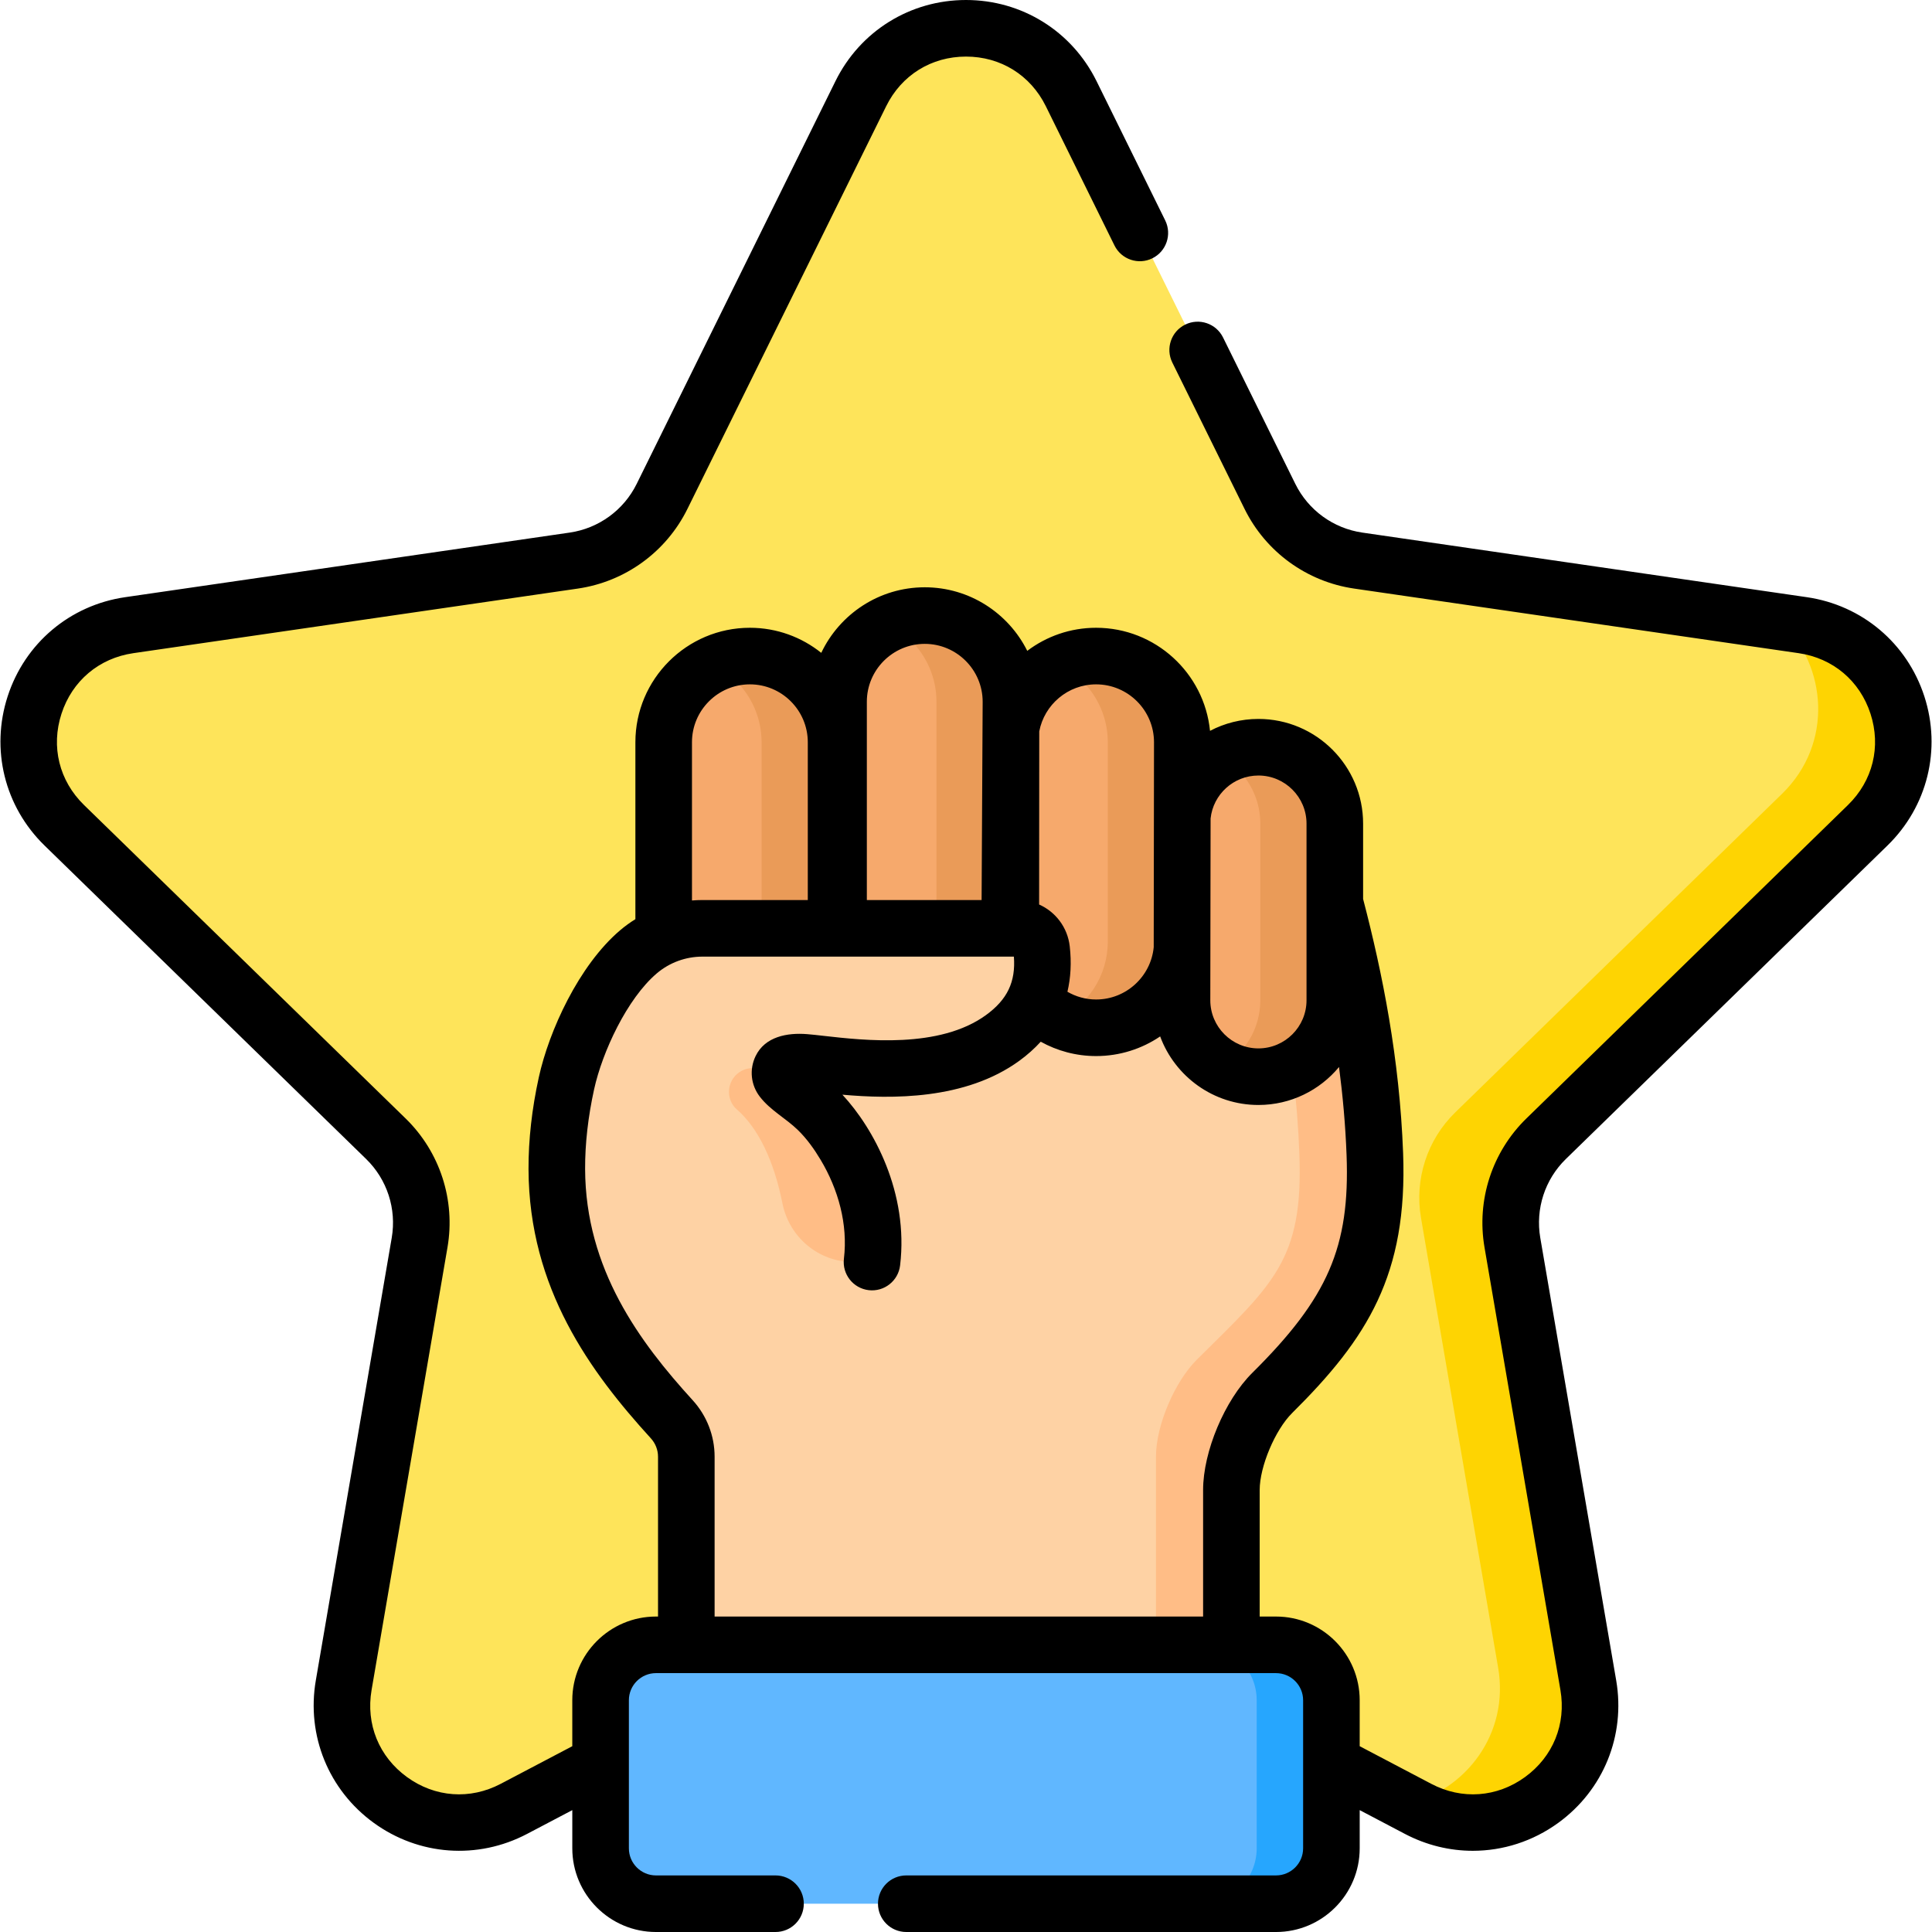
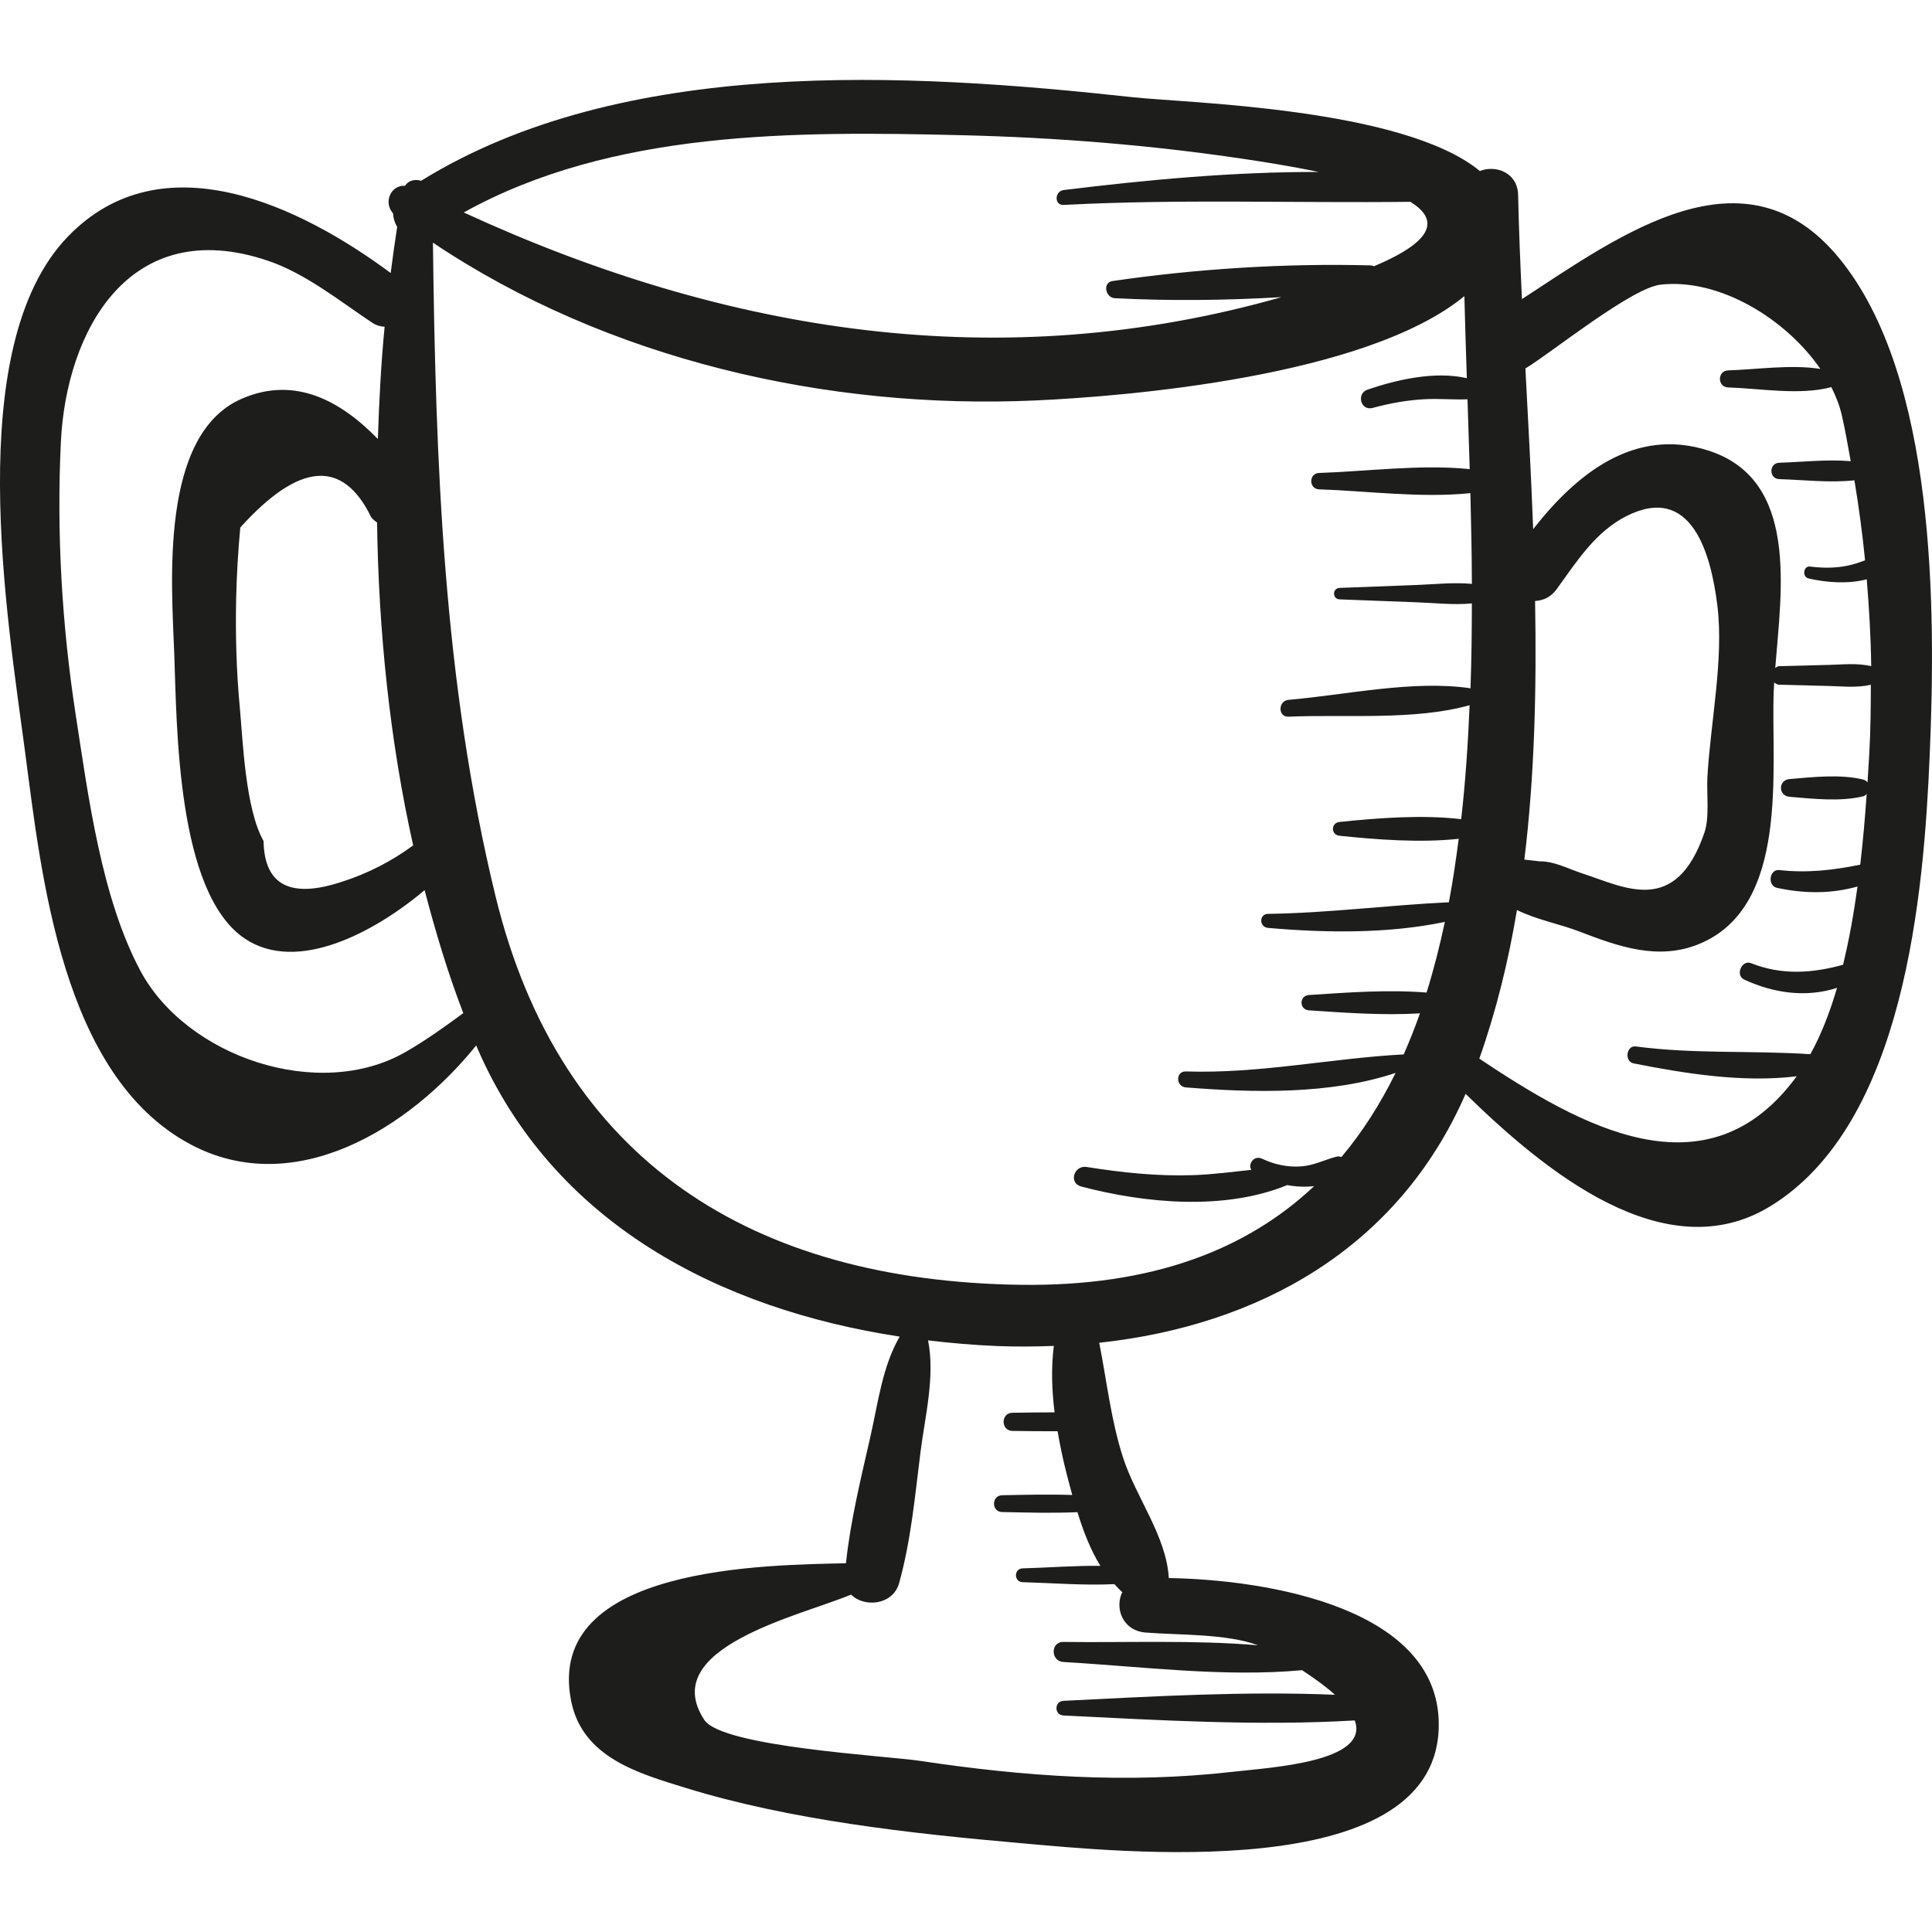
- <svg xmlns="http://www.w3.org/2000/svg" id="Capa_1" enable-background="new 0 0 512.166 512.166" height="512" viewBox="0 0 512.166 512.166" width="512">
+ <svg xmlns="http://www.w3.org/2000/svg" version="1.1" id="Capa_1" x="0px" y="0px" viewBox="0 0 62.981 62.981" style="enable-background:new 0 0 62.981 62.981;" xml:space="preserve">
  <g>
-     <g>
-       <g>
-         <path d="m283.967 24.833 52.692 106.766c4.529 9.177 13.285 15.539 23.413 17.01l117.824 17.121c25.505 3.706 35.689 35.049 17.233 53.039l-85.258 83.106c-7.329 7.144-10.673 17.436-8.943 27.523l20.127 117.348c4.357 25.402-22.305 44.773-45.117 32.78l-105.385-55.404c-9.059-4.762-19.881-4.762-28.94 0l-105.385 55.404c-22.812 11.993-49.474-7.378-45.117-32.78l20.127-117.348c1.73-10.087-1.614-20.38-8.943-27.523l-85.258-83.106c-18.455-17.99-8.271-49.333 17.233-53.039l117.824-17.121c10.128-1.472 18.883-7.833 23.413-17.01l52.692-106.766c11.406-23.111 44.362-23.111 55.768 0z" fill="#fee45a" />
-       </g>
-       <g>
-         <path d="m409.874 301.879c-7.336 7.136-10.679 17.436-8.943 27.516l20.121 117.352c4.361 25.401-22.307 44.773-45.112 32.776l-2.525-1.327c15.081-3.713 26.758-18.484 23.734-36.11l-20.45-119.238c-1.756-10.25 1.637-20.71 9.092-27.966l86.632-84.456c13.693-13.344 11.867-33.924-.2-45.522l5.669.828c25.51 3.703 35.691 35.042 17.237 53.037z" fill="#fed402" />
-       </g>
-     </g>
-     <g>
-       <path d="m364.466 305.966c-1.071-28.575-6.843-54.469-14.781-81.665-.014 0-167.744 0-167.744 0v129.365 82.372h144.497s0-40.38 0-41.061c.003-8.451 5.09-20.031 10.822-25.714 20.274-20.098 28.26-35.176 27.206-63.297z" fill="#fed2a4" />
-     </g>
-     <g>
-       <path d="m337.263 369.266c-5.73 5.68-10.82 17.26-10.82 25.71v41.06h-20s0-49.19 0-49.87c0-8.45 5.09-20.03 10.82-25.71 20.27-20.1 28.26-26.37 27.2-54.49-1.07-28.58-6.84-54.47-14.78-81.66h20c7.94 27.19 13.71 53.08 14.78 81.66 1.06 28.12-6.93 43.2-27.2 63.3z" fill="#ffbd86" />
-     </g>
-     <g>
-       <g>
-         <path d="m352.95 450.724v39.258c0 8.11-6.575 14.685-14.685 14.685h-164.367c-8.11 0-14.685-6.575-14.685-14.685v-39.258c0-8.11 6.575-14.685 14.685-14.685h164.367c8.11 0 14.685 6.575 14.685 14.685z" fill="#60b7ff" />
-       </g>
-       <g>
-         <path d="m352.953 450.723v39.257c0 8.117-6.579 14.686-14.686 14.686h-19.807c8.107 0 14.686-6.569 14.686-14.686v-39.257c0-8.107-6.579-14.686-14.686-14.686h19.807c8.107-.001 14.686 6.578 14.686 14.686z" fill="#26a6fe" />
-       </g>
-     </g>
-     <g>
-       <path d="m221.643 196.771v52.837c0 12.621-10.231 22.852-22.852 22.852-12.621 0-22.852-10.231-22.852-22.852v-52.837c0-12.621 10.231-22.852 22.852-22.852 12.621.001 22.852 10.232 22.852 22.852z" fill="#f6a96c" />
-     </g>
-     <g>
-       <path d="m313.423 196.771v52.837c0 12.621-10.231 22.852-22.852 22.852-12.621 0-22.852-10.231-22.852-22.852v-52.837c0-12.621 10.231-22.852 22.852-22.852 12.621.001 22.852 10.232 22.852 22.852z" fill="#f6a96c" />
-     </g>
-     <g>
-       <path d="m353.856 218.341v46.831c0 11.186-9.068 20.254-20.254 20.254-11.186 0-20.254-9.068-20.254-20.254v-46.831c0-11.186 9.068-20.254 20.254-20.254 11.186 0 20.254 9.068 20.254 20.254z" fill="#f6a96c" />
-     </g>
-     <g>
-       <path d="m268 186.038v52.837c0 12.621-10.231 22.852-22.852 22.852-12.621 0-22.852-10.231-22.852-22.852v-52.837c0-12.621 10.231-22.852 22.852-22.852 12.621.001 22.852 10.232 22.852 22.852z" fill="#f6a96c" />
-     </g>
-     <g>
-       <path d="m221.643 196.776v52.83c0 12.62-10.23 22.85-22.85 22.85-3.53 0-6.88-.8-9.87-2.23 7.67-3.69 12.97-11.54 12.97-20.62v-52.83c0-6.31-2.56-12.03-6.69-16.17-1.82-1.81-3.94-3.33-6.28-4.46 2.99-1.43 6.34-2.23 9.87-2.23 6.31 0 12.02 2.56 16.16 6.69 4.13 4.14 6.69 9.86 6.69 16.17z" fill="#ea9b58" />
-     </g>
-     <g>
-       <path d="m313.423 196.776v52.83c0 12.62-10.23 22.85-22.85 22.85-3.53 0-6.88-.8-9.87-2.23 7.67-3.69 12.97-11.54 12.97-20.62v-52.83c0-6.31-2.56-12.03-6.69-16.17-1.82-1.81-3.94-3.33-6.28-4.46 2.99-1.43 6.34-2.23 9.87-2.23 6.31 0 12.02 2.56 16.16 6.69 4.13 4.14 6.69 9.86 6.69 16.17z" fill="#ea9b58" />
-     </g>
-     <g>
-       <path d="m353.853 218.336v46.84c0 11.18-9.07 20.25-20.25 20.25-3.59 0-6.96-.93-9.88-2.57 6.19-3.46 10.38-10.08 10.38-17.68v-46.84c0-5.59-2.26-10.65-5.93-14.32-1.32-1.32-2.81-2.45-4.45-3.36 2.92-1.64 6.29-2.57 9.88-2.57 5.59 0 10.65 2.27 14.32 5.93 3.66 3.67 5.93 8.73 5.93 14.32z" fill="#ea9b58" />
-     </g>
-     <g>
-       <path d="m268.003 186.036v52.84c0 12.62-10.23 22.85-22.85 22.85h-.01c-3.53 0-6.88-.8-9.87-2.23 7.68-3.69 12.98-11.53 12.98-20.62v-52.84c0-6.31-2.56-12.02-6.69-16.16-1.82-1.82-3.95-3.33-6.29-4.46 2.99-1.43 6.34-2.23 9.87-2.23h.01c12.62 0 22.85 10.23 22.85 22.85z" fill="#ea9b58" />
-     </g>
-     <g>
-       <path d="m231.167 334.57c2.404-20.081-10.008-37.098-16.527-42.253-1.272-1.006-6.061-4.596-7.273-6.169-1.402-1.819-.139-4.456 2.157-4.508 1.301-.03 2.592-.118 3.859-.017 8.885.708 35.585 5.794 52.431-6.48 8.892-6.479 11.245-14.44 10.357-23.074-.336-3.267-2.673-5.972-5.958-5.972h-84.02c-6.235 0-12.226 2.225-16.925 6.215-9.235 7.847-16.559 23.29-19.096 34.848-1.631 7.429-2.59 15.154-2.562 22.768.109 29.045 15.036 50.13 34.332 70.461l4.142 4.445h45.333z" fill="#fed2a4" />
-     </g>
-     <g>
-       <path d="m199.529 283.156h7.564c-.47.9-.45 2.05.27 2.99 1.22 1.57 6 5.16 7.28 6.17 6.52 5.16 18.93 22.17 16.52 42.25h-4.928c-9.187 0-17.009-6.539-18.81-15.548-2.213-11.07-6.288-19.879-12.131-24.948-1.332-1.156-2.044-2.871-2.044-4.634 0-3.468 2.811-6.28 6.279-6.28z" fill="#ffbd86" />
-     </g>
-     <path d="m500.364 224.14c10.597-10.329 14.339-25.489 9.766-39.564-4.573-14.074-16.512-24.139-31.156-26.267l-117.824-17.121c-7.687-1.117-14.328-5.942-17.766-12.907l-19.159-38.82c-1.833-3.715-6.329-5.24-10.045-3.406-3.714 1.833-5.239 6.33-3.406 10.045l19.159 38.82c5.623 11.393 16.487 19.285 29.06 21.112l117.824 17.121c9.089 1.321 16.209 7.324 19.047 16.059 2.838 8.734.606 17.777-5.97 24.188l-85.258 83.105c-9.098 8.869-13.248 21.64-11.1 34.162l20.126 117.348c1.553 9.052-1.957 17.679-9.386 23.077-7.431 5.398-16.72 6.071-24.849 1.796l-18.978-9.977v-12.186c0-12.232-9.952-22.185-22.185-22.185h-4.327v-33.56c.002-6.21 4.102-15.929 8.602-20.39 20.012-19.839 30.627-36.696 29.42-68.905-.94-25.07-5.453-47.635-10.604-67.366v-19.978c0-15.304-12.451-27.754-27.754-27.754-4.627 0-8.99 1.144-12.83 3.155-1.525-15.319-14.486-27.322-30.2-27.322-6.845 0-13.167 2.28-18.25 6.118-4.978-9.978-15.285-16.851-27.173-16.851-12.097 0-22.561 7.116-27.434 17.38-5.193-4.154-11.771-6.647-18.923-6.647-16.736 0-30.352 13.615-30.352 30.352v46.898c-1.406.873-2.756 1.846-4.029 2.927-10.993 9.341-18.884 26.741-21.565 38.955-1.845 8.405-2.765 16.616-2.736 24.404.119 31.643 16.459 53.817 32.427 71.336 1.228 1.347 1.904 3.078 1.904 4.874v42.373h-.543c-12.232 0-22.185 9.952-22.185 22.185v12.187l-18.975 9.976c-8.129 4.275-17.418 3.603-24.849-1.796-7.43-5.398-10.939-14.025-9.386-23.077l20.126-117.348c2.148-12.522-2.002-25.293-11.1-34.162l-85.257-83.104c-6.577-6.411-8.809-15.454-5.971-24.188s9.958-14.737 19.047-16.059l117.824-17.121c12.573-1.827 23.437-9.72 29.06-21.112l52.692-106.767c4.066-8.237 11.976-13.153 21.16-13.153s17.094 4.916 21.157 13.149l18.2 36.917c1.832 3.715 6.328 5.245 10.043 3.41 3.715-1.831 5.242-6.328 3.411-10.043l-18.201-36.92c-6.55-13.27-19.811-21.513-34.61-21.513s-28.06 8.243-34.609 21.514l-52.693 106.766c-3.438 6.965-10.079 11.79-17.766 12.907l-117.823 17.122c-14.645 2.128-26.583 12.192-31.156 26.267s-.831 29.235 9.767 39.565l85.258 83.105c5.562 5.421 8.099 13.229 6.786 20.885l-20.128 117.348c-2.502 14.585 3.381 29.049 15.354 37.748 11.972 8.698 27.547 9.824 40.646 2.938l11.995-6.306v10.124c0 12.232 9.952 22.185 22.185 22.185h31.685c4.142 0 7.5-3.357 7.5-7.5s-3.358-7.5-7.5-7.5h-31.685c-3.961 0-7.185-3.223-7.185-7.185v-39.258c0-3.962 3.223-7.185 7.185-7.185h164.367c3.961 0 7.185 3.223 7.185 7.185v39.258c0 3.962-3.223 7.185-7.185 7.185h-98.016c-4.142 0-7.5 3.357-7.5 7.5s3.358 7.5 7.5 7.5h98.016c12.232 0 22.185-9.952 22.185-22.185v-10.125l11.998 6.308c5.698 2.995 11.862 4.475 17.997 4.475 7.968-.001 15.885-2.498 22.649-7.412 11.973-8.699 17.856-23.163 15.354-37.748l-20.129-117.35c-1.313-7.656 1.224-15.464 6.786-20.885zm-179.441-7.165c.684-6.392 6.107-11.388 12.678-11.388 7.033 0 12.754 5.722 12.754 12.754v46.831c0 7.032-5.722 12.754-12.754 12.754s-12.754-5.722-12.754-12.754zm-45.423-23.083c1.353-7.092 7.592-12.472 15.071-12.472 8.465 0 15.352 6.887 15.352 15.352l-.076 54.331c-.754 7.766-7.315 13.858-15.276 13.858-2.77 0-5.358-.756-7.601-2.049.882-3.729 1.1-7.744.613-12.047-.568-5.027-3.769-9.153-8.118-11.083.009-.304.035-45.89.035-45.89zm-45.704-7.854c0-8.465 6.887-15.352 15.352-15.352s15.352 6.887 15.352 15.352l-.28 52.559h-30.423v-52.559zm-46.357 10.733c0-8.465 6.887-15.352 15.352-15.352s15.352 6.887 15.352 15.352v41.825h-27.951c-.922 0-1.839.042-2.752.117v-41.942zm135.499 198.208v33.561h-129.497s0-41.569 0-42.373c0-5.543-2.066-10.863-5.818-14.979-14.044-15.406-28.414-34.736-28.513-61.287-.025-6.689.778-13.8 2.387-21.133 2.172-9.898 8.738-24.036 16.624-30.737 3.368-2.858 7.655-4.433 12.072-4.433h82.585c.502 6.703-1.744 11.377-7.381 15.484-12.349 8.997-32.277 6.738-42.983 5.526-1.708-.194-3.184-.361-4.433-.46-5.263-.426-11.198.628-13.694 5.857-1.68 3.52-1.245 7.626 1.138 10.72 2.803 3.64 6.817 5.67 10.044 8.795 2.389 2.314 4.372 5.095 6.073 7.94 4.677 7.821 7.272 17.086 6.178 26.217-.493 4.112 2.442 7.846 6.555 8.339 4.108.493 7.847-2.442 8.338-6.556 2.304-19.242-6.99-36.334-15.296-45.262 12.934 1.153 32.583 1.446 46.913-8.995 2.146-1.563 4.024-3.251 5.665-5.048 4.353 2.417 9.355 3.804 14.677 3.804 6.286 0 12.132-1.921 16.982-5.207 3.91 10.596 14.11 18.173 26.048 18.173 8.587 0 16.275-3.921 21.37-10.065.983 7.538 1.697 15.329 2 23.388.912 24.32-4.927 37.8-24.991 57.69-7.311 7.247-13.04 20.879-13.043 31.041z" />
+     <path style="fill:#1D1D1B;" d="M59.966,8.43c-3.083-3.775-7.134-0.777-10.352,1.32c-0.054-1.155-0.102-2.295-0.125-3.393   c-0.015-0.733-0.73-0.99-1.248-0.782c-2.502-2.067-9.6-2.218-11.319-2.406c-7.338-0.803-16.621-1.344-23.193,2.724   c-0.196-0.059-0.415-0.017-0.525,0.164c-0.455-0.032-0.718,0.531-0.391,0.899c0.009,0.157,0.052,0.307,0.135,0.438   C12.871,7.89,12.801,8.393,12.736,8.9C9.813,6.731,5.295,4.521,2.213,7.712c-3.468,3.591-1.967,12.47-1.401,16.757   c0.541,4.095,1.204,10.584,5.38,12.826c3.408,1.83,7.161-0.518,9.332-3.216c0.009,0.02,0.016,0.041,0.024,0.061   c2.479,5.749,7.921,8.537,13.781,9.432c-0.564,0.972-0.701,2.139-0.951,3.242c-0.311,1.374-0.652,2.745-0.801,4.146   c-2.528,0.062-9.841,0.067-8.958,4.492c0.369,1.85,2.214,2.361,3.732,2.831c3.403,1.052,7.347,1.488,10.901,1.8   c3.171,0.278,13.437,1.378,13.647-3.703c0.163-3.965-5.595-4.886-8.797-4.937c-0.079-1.37-1.073-2.632-1.492-3.928   c-0.396-1.225-0.528-2.494-0.777-3.742c5.184-0.561,9.733-3.058,11.944-8.114c2.573,2.513,6.5,5.759,9.93,3.665   c4.392-2.681,5.009-10.199,5.2-14.725C63.107,19.894,63.12,12.292,59.966,8.43z M50.042,19.591   c0.256-0.013,0.511-0.119,0.698-0.377c0.651-0.899,1.267-1.881,2.286-2.393c2.117-1.064,2.75,1.222,2.959,2.926   c0.214,1.74-0.229,3.83-0.326,5.592c-0.029,0.524,0.076,1.297-0.096,1.801c-0.937,2.738-2.599,1.782-3.986,1.331   c-0.446-0.145-0.912-0.4-1.388-0.392c-0.166-0.019-0.331-0.038-0.497-0.057C50.027,25.285,50.093,22.438,50.042,19.591z    M31.332,4.407c3.084,0.074,6.142,0.317,9.194,0.771c0.619,0.092,1.534,0.234,2.464,0.428c-2.781-0.008-5.599,0.256-8.313,0.589   c-0.301,0.037-0.319,0.502,0,0.485c3.779-0.198,7.526-0.056,11.299-0.101c0.875,0.539,0.882,1.232-1.183,2.098   c-0.038-0.012-0.076-0.024-0.122-0.026c-2.763-0.073-5.671,0.111-8.406,0.511c-0.331,0.049-0.228,0.544,0.076,0.559   c1.778,0.092,3.618,0.073,5.437-0.035c-9.14,2.603-18.09,1.187-26.66-2.76C19.951,4.241,25.912,4.277,31.332,4.407z M13.469,27.559   c-0.705,0.518-1.479,0.916-2.324,1.186c-1.677,0.555-2.528,0.112-2.553-1.327c-0.598-1.055-0.676-3.304-0.775-4.356   c-0.11-1.17-0.143-2.346-0.119-3.521c0.017-0.783,0.062-1.565,0.135-2.344c1.92-2.13,3.343-2.242,4.268-0.335   c0.056,0.075,0.125,0.12,0.191,0.172C12.341,20.579,12.71,24.165,13.469,27.559z M13.217,34.296   c-2.823,1.62-7.137,0.163-8.643-2.654c-1.269-2.374-1.698-5.697-2.103-8.32c-0.453-2.931-0.629-5.944-0.487-8.908   c0.173-3.62,2.23-7.439,6.746-5.916c1.228,0.414,2.336,1.311,3.399,2.019c0.143,0.095,0.279,0.128,0.409,0.134   c-0.116,1.199-0.18,2.425-0.22,3.66c-1.182-1.216-2.687-2.081-4.448-1.308c-2.676,1.176-2.275,6.021-2.19,8.3   c0.088,2.359,0.072,7.815,2.311,9.301c1.707,1.133,4.218-0.21,5.851-1.586c0.36,1.376,0.765,2.726,1.261,4.008   C14.492,33.476,13.878,33.917,13.217,34.296z M35.87,51.044c-0.844-0.008-1.698,0.06-2.534,0.083c-0.289,0.008-0.29,0.442,0,0.45   c0.988,0.028,2,0.112,2.991,0.064c0.084,0.09,0.166,0.182,0.259,0.26c-0.253,0.505-0.002,1.253,0.751,1.317   c1.041,0.088,2.636,0.029,3.676,0.417c-2.101-0.179-4.28-0.082-6.349-0.11c-0.423-0.006-0.417,0.63,0,0.654   c2.54,0.146,5.239,0.502,7.782,0.267c0.447,0.293,0.807,0.561,1.073,0.802c-2.934-0.124-5.954,0.054-8.849,0.197   c-0.307,0.015-0.308,0.463,0,0.478c3.107,0.154,6.36,0.347,9.494,0.161c0.499,1.361-2.757,1.535-4.002,1.677   c-3.404,0.389-6.77,0.152-10.156-0.357c-1.114-0.168-6.464-0.455-7.044-1.335c-1.554-2.356,3.12-3.393,4.783-4.087   c0.429,0.432,1.364,0.345,1.565-0.374c0.387-1.389,0.517-2.835,0.696-4.263c0.149-1.183,0.481-2.467,0.248-3.65   c0.743,0.088,1.489,0.153,2.236,0.184c0.627,0.026,1.247,0.02,1.864-0.004c-0.091,0.712-0.066,1.443,0.024,2.166   c-0.459-0.001-0.918,0.008-1.376,0.014c-0.38,0.004-0.381,0.586,0,0.591c0.49,0.006,0.983,0.014,1.474,0.011   c0.081,0.463,0.175,0.921,0.289,1.363c0.058,0.227,0.121,0.468,0.189,0.715c-0.762-0.026-1.523-0.007-2.285,0.008   c-0.353,0.007-0.354,0.542,0,0.548c0.819,0.016,1.636,0.041,2.454,0.004C35.312,49.903,35.544,50.517,35.87,51.044z M43.669,19.539   c0.838,0.031,1.675,0.063,2.513,0.095c0.594,0.022,1.205,0.093,1.799,0.037c-0.001,0.923-0.012,1.847-0.044,2.767   c-1.872-0.278-4.061,0.216-5.93,0.376c-0.347,0.03-0.357,0.564,0,0.549c1.859-0.081,4.093,0.131,5.901-0.374   c-0.054,1.255-0.136,2.501-0.275,3.715c-1.277-0.15-2.727-0.038-3.964,0.091c-0.289,0.03-0.289,0.42,0,0.45   c1.211,0.126,2.627,0.235,3.883,0.099c-0.091,0.7-0.192,1.395-0.321,2.069c-1.966,0.093-3.918,0.35-5.896,0.378   c-0.298,0.004-0.289,0.432,0,0.457c1.861,0.164,3.902,0.195,5.766-0.195c-0.169,0.79-0.364,1.562-0.597,2.303   c-1.263-0.101-2.587-0.002-3.835,0.081c-0.321,0.021-0.321,0.478,0,0.499c1.177,0.078,2.423,0.171,3.62,0.098   c-0.162,0.458-0.338,0.905-0.53,1.338c-2.387,0.128-4.679,0.634-7.102,0.556c-0.338-0.011-0.33,0.494,0,0.52   c2.175,0.174,4.707,0.241,6.838-0.473c-0.492,1-1.074,1.922-1.766,2.743c-0.049-0.014-0.098-0.029-0.151-0.015   c-0.398,0.103-0.743,0.29-1.161,0.32c-0.443,0.031-0.872-0.058-1.271-0.249c-0.262-0.125-0.472,0.162-0.355,0.362   c-0.627,0.067-1.254,0.15-1.884,0.172c-1.177,0.041-2.322-0.082-3.485-0.266c-0.41-0.065-0.597,0.526-0.176,0.637   c2.086,0.549,4.666,0.792,6.715-0.046c0.292,0.053,0.591,0.067,0.879,0.033c-2.187,2.06-5.265,3.28-9.588,3.217   c-8.674-0.127-14.986-3.989-17.098-12.667c-1.709-7.021-1.952-14.137-2.041-21.306c5.691,3.816,12.854,5.452,19.651,5.144   c2.886-0.131,10.764-0.762,13.973-3.4c0.021,0.862,0.05,1.758,0.08,2.674c-1.041-0.236-2.264,0.043-3.236,0.373   c-0.374,0.127-0.224,0.702,0.165,0.597c0.556-0.151,1.113-0.252,1.69-0.284c0.469-0.026,0.936,0.021,1.403,0.003   c0.025,0.75,0.05,1.504,0.072,2.276c-1.592-0.163-3.366,0.075-4.908,0.125c-0.344,0.011-0.344,0.523,0,0.534   c1.551,0.051,3.333,0.291,4.93,0.123c0.025,0.979,0.045,1.965,0.049,2.959c-0.593-0.056-1.208,0.014-1.8,0.036   c-0.838,0.031-1.675,0.063-2.513,0.095C43.429,19.175,43.428,19.53,43.669,19.539z M60.935,24.596   c-0.016,0.286-0.035,0.593-0.056,0.911c-0.033-0.042-0.075-0.078-0.136-0.093c-0.739-0.184-1.653-0.082-2.408-0.017   c-0.37,0.032-0.371,0.545,0,0.577c0.756,0.065,1.668,0.167,2.408-0.017c0.049-0.012,0.078-0.045,0.109-0.075   c-0.051,0.723-0.116,1.5-0.21,2.305c-0.875,0.18-1.737,0.278-2.635,0.176c-0.331-0.038-0.401,0.51-0.078,0.58   c0.889,0.193,1.771,0.196,2.624-0.044c-0.118,0.857-0.269,1.722-0.472,2.551c-1.011,0.279-1.995,0.346-2.998-0.051   c-0.305-0.121-0.524,0.394-0.225,0.533c0.964,0.45,2.036,0.595,3.028,0.27c-0.232,0.787-0.515,1.526-0.871,2.164   c-1.896-0.127-3.785,0-5.687-0.253c-0.313-0.042-0.384,0.491-0.075,0.552c1.691,0.334,3.567,0.636,5.318,0.42   c-2.925,3.999-7.073,1.608-10.347-0.574c0.547-1.546,0.947-3.169,1.227-4.846c0.626,0.313,1.4,0.457,2.024,0.697   c1.266,0.488,2.578,0.963,3.919,0.409c2.969-1.226,2.333-5.732,2.427-8.229c0.004-0.094,0.01-0.195,0.016-0.294   c0.046,0.034,0.091,0.071,0.163,0.073c0.538,0.014,1.077,0.028,1.615,0.041c0.454,0.011,0.929,0.067,1.372-0.041   C60.987,23.081,60.978,23.841,60.935,24.596z M59.617,21.675c-0.538,0.013-1.077,0.028-1.615,0.041   c-0.058,0.001-0.09,0.035-0.131,0.058c0.204-2.567,0.766-6.143-2.183-7.087c-2.418-0.775-4.309,0.775-5.709,2.563   c-0.066-1.77-0.162-3.525-0.253-5.244c0.007-0.004,0.013-0.003,0.02-0.007c0.837-0.507,3.44-2.616,4.394-2.721   c1.915-0.21,4.078,1.115,5.203,2.749c-0.959-0.152-2.072,0.018-3.007,0.047c-0.357,0.011-0.358,0.544,0,0.556   c1.051,0.033,2.338,0.265,3.363-0.01c0.151,0.298,0.269,0.601,0.339,0.903c0.116,0.499,0.201,1.006,0.293,1.511   c-0.765-0.066-1.576,0.028-2.328,0.051c-0.344,0.01-0.344,0.524,0,0.534c0.792,0.024,1.65,0.127,2.449,0.038   c0.143,0.865,0.261,1.735,0.347,2.609c-0.19,0.07-0.381,0.137-0.583,0.177c-0.404,0.08-0.802,0.077-1.209,0.026   c-0.221-0.028-0.266,0.337-0.052,0.387c0.576,0.135,1.284,0.189,1.899,0.029c0.077,0.943,0.134,1.887,0.145,2.832   C60.553,21.608,60.072,21.664,59.617,21.675z" />
  </g>
+   <g>
+ </g>
+   <g>
+ </g>
+   <g>
+ </g>
+   <g>
+ </g>
+   <g>
+ </g>
+   <g>
+ </g>
+   <g>
+ </g>
+   <g>
+ </g>
+   <g>
+ </g>
+   <g>
+ </g>
+   <g>
+ </g>
+   <g>
+ </g>
+   <g>
+ </g>
+   <g>
+ </g>
+   <g>
+ </g>
</svg>
